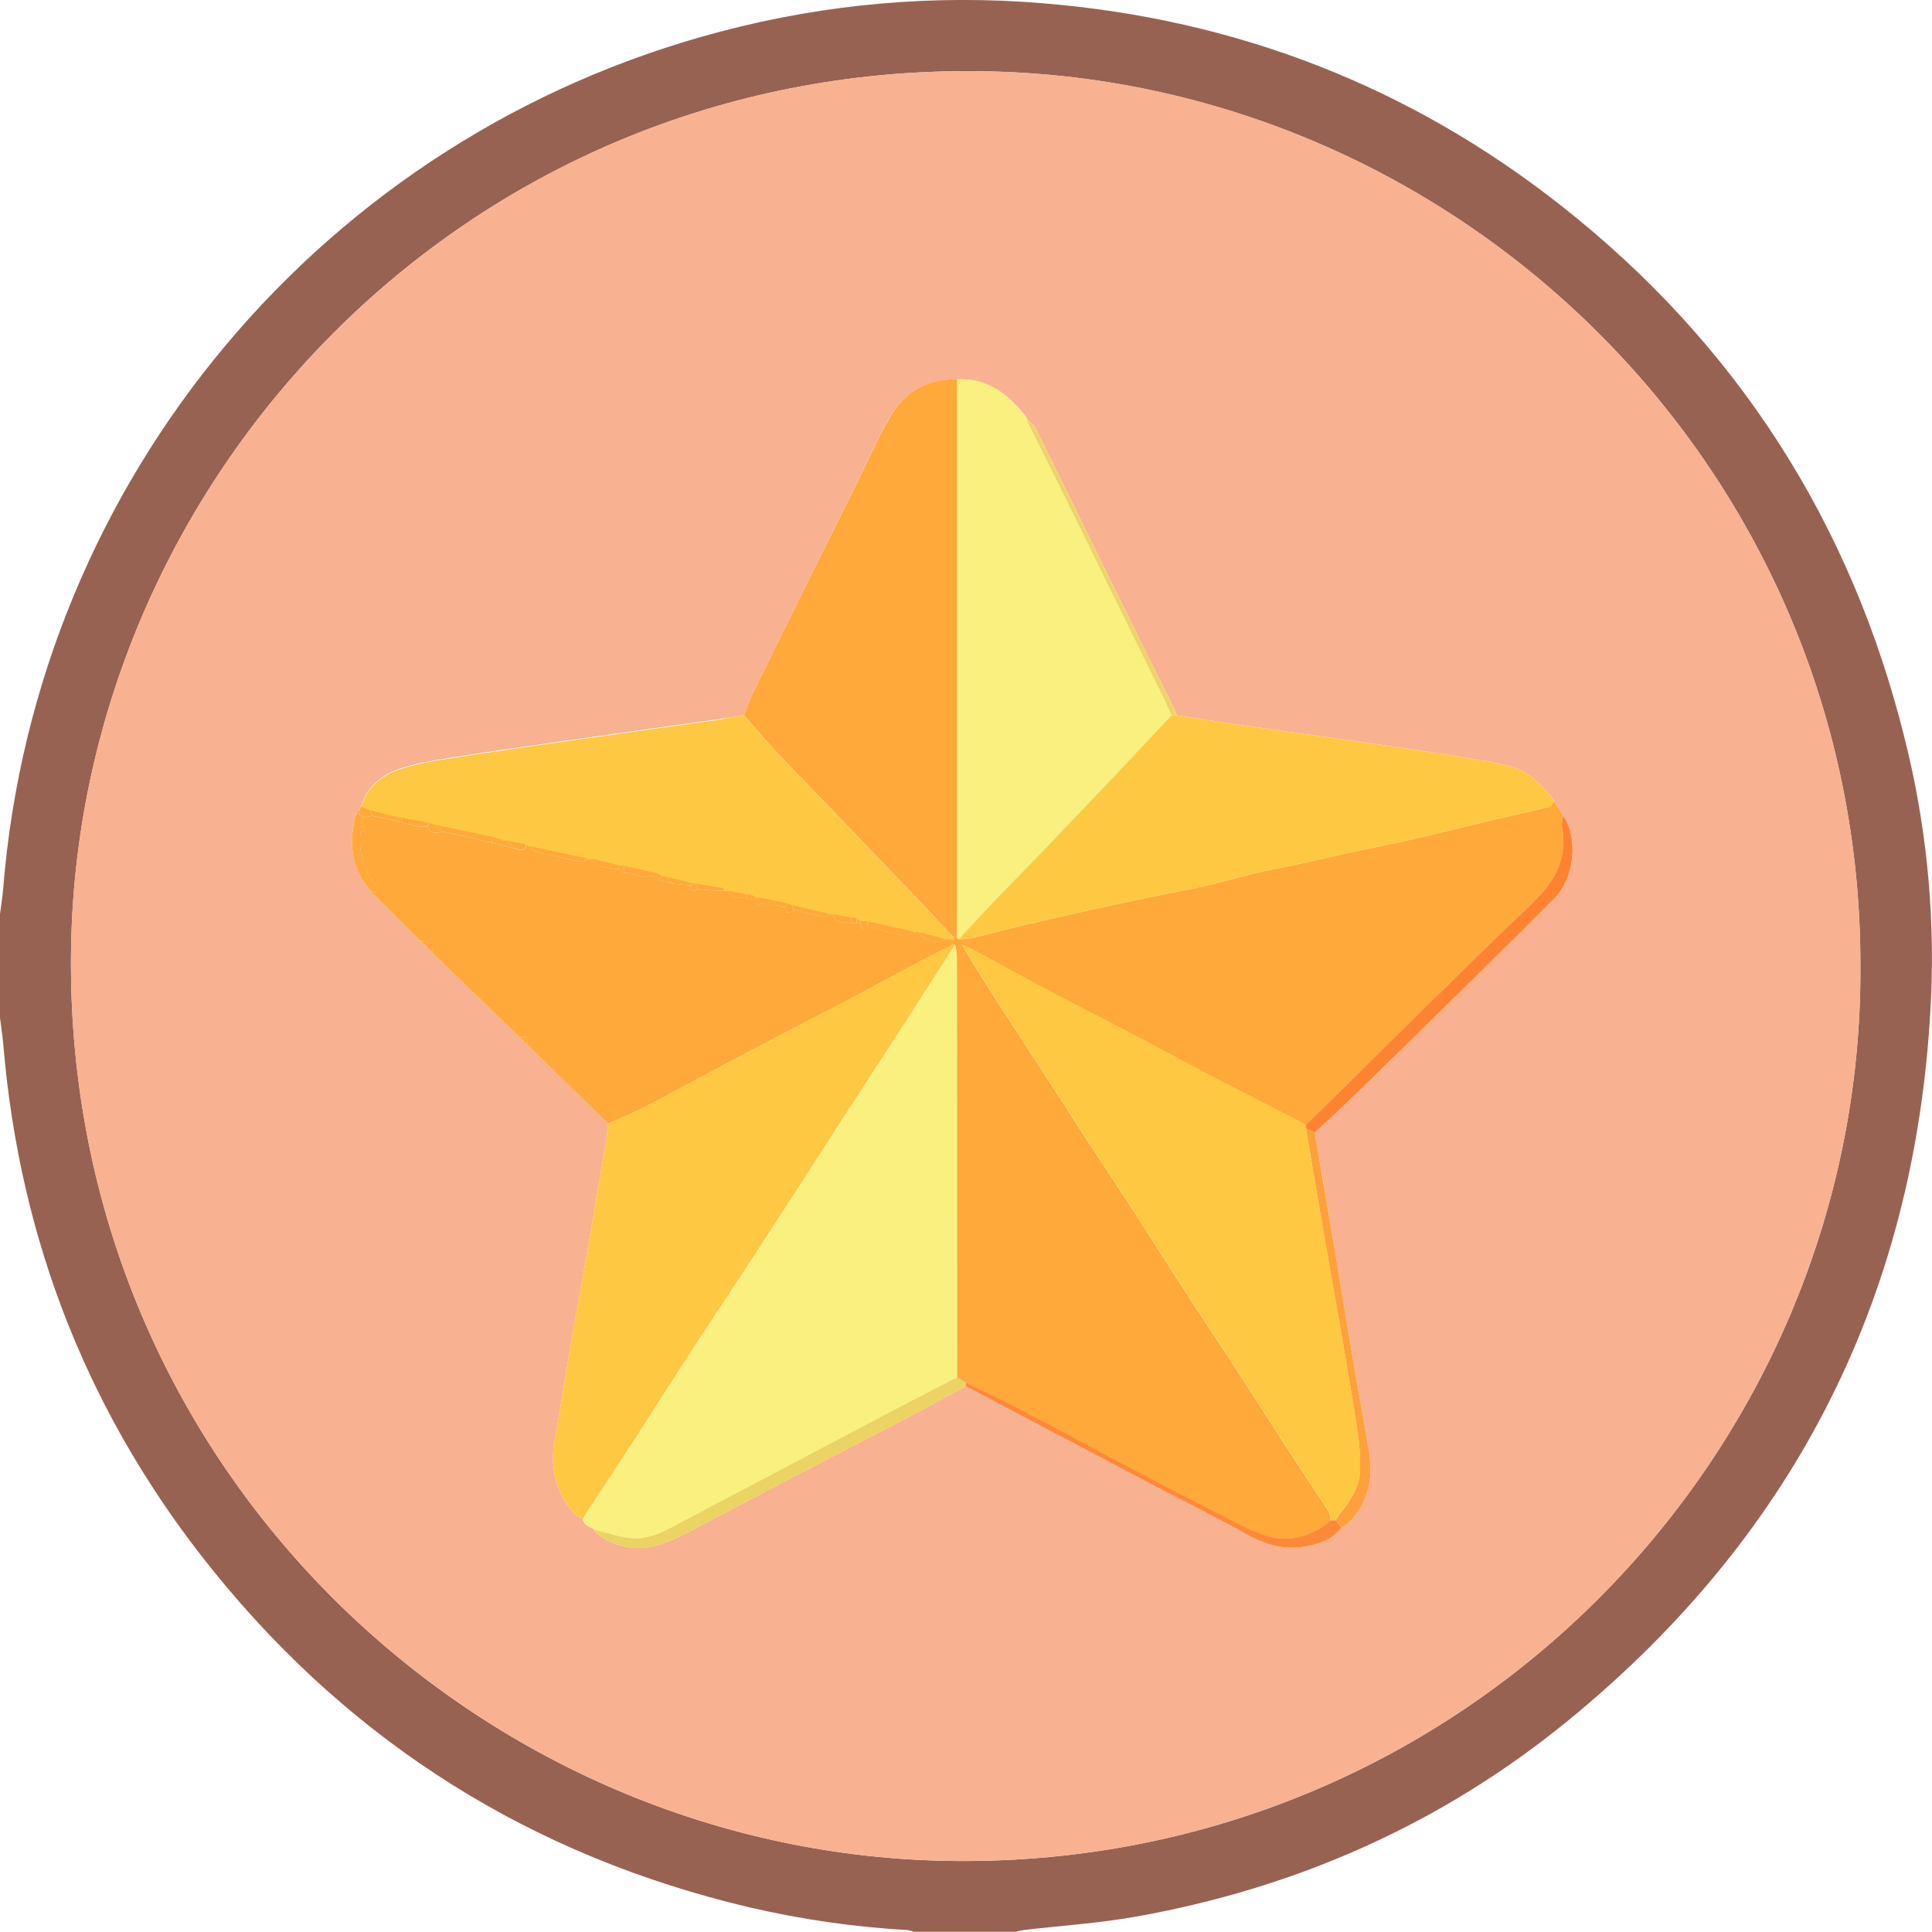
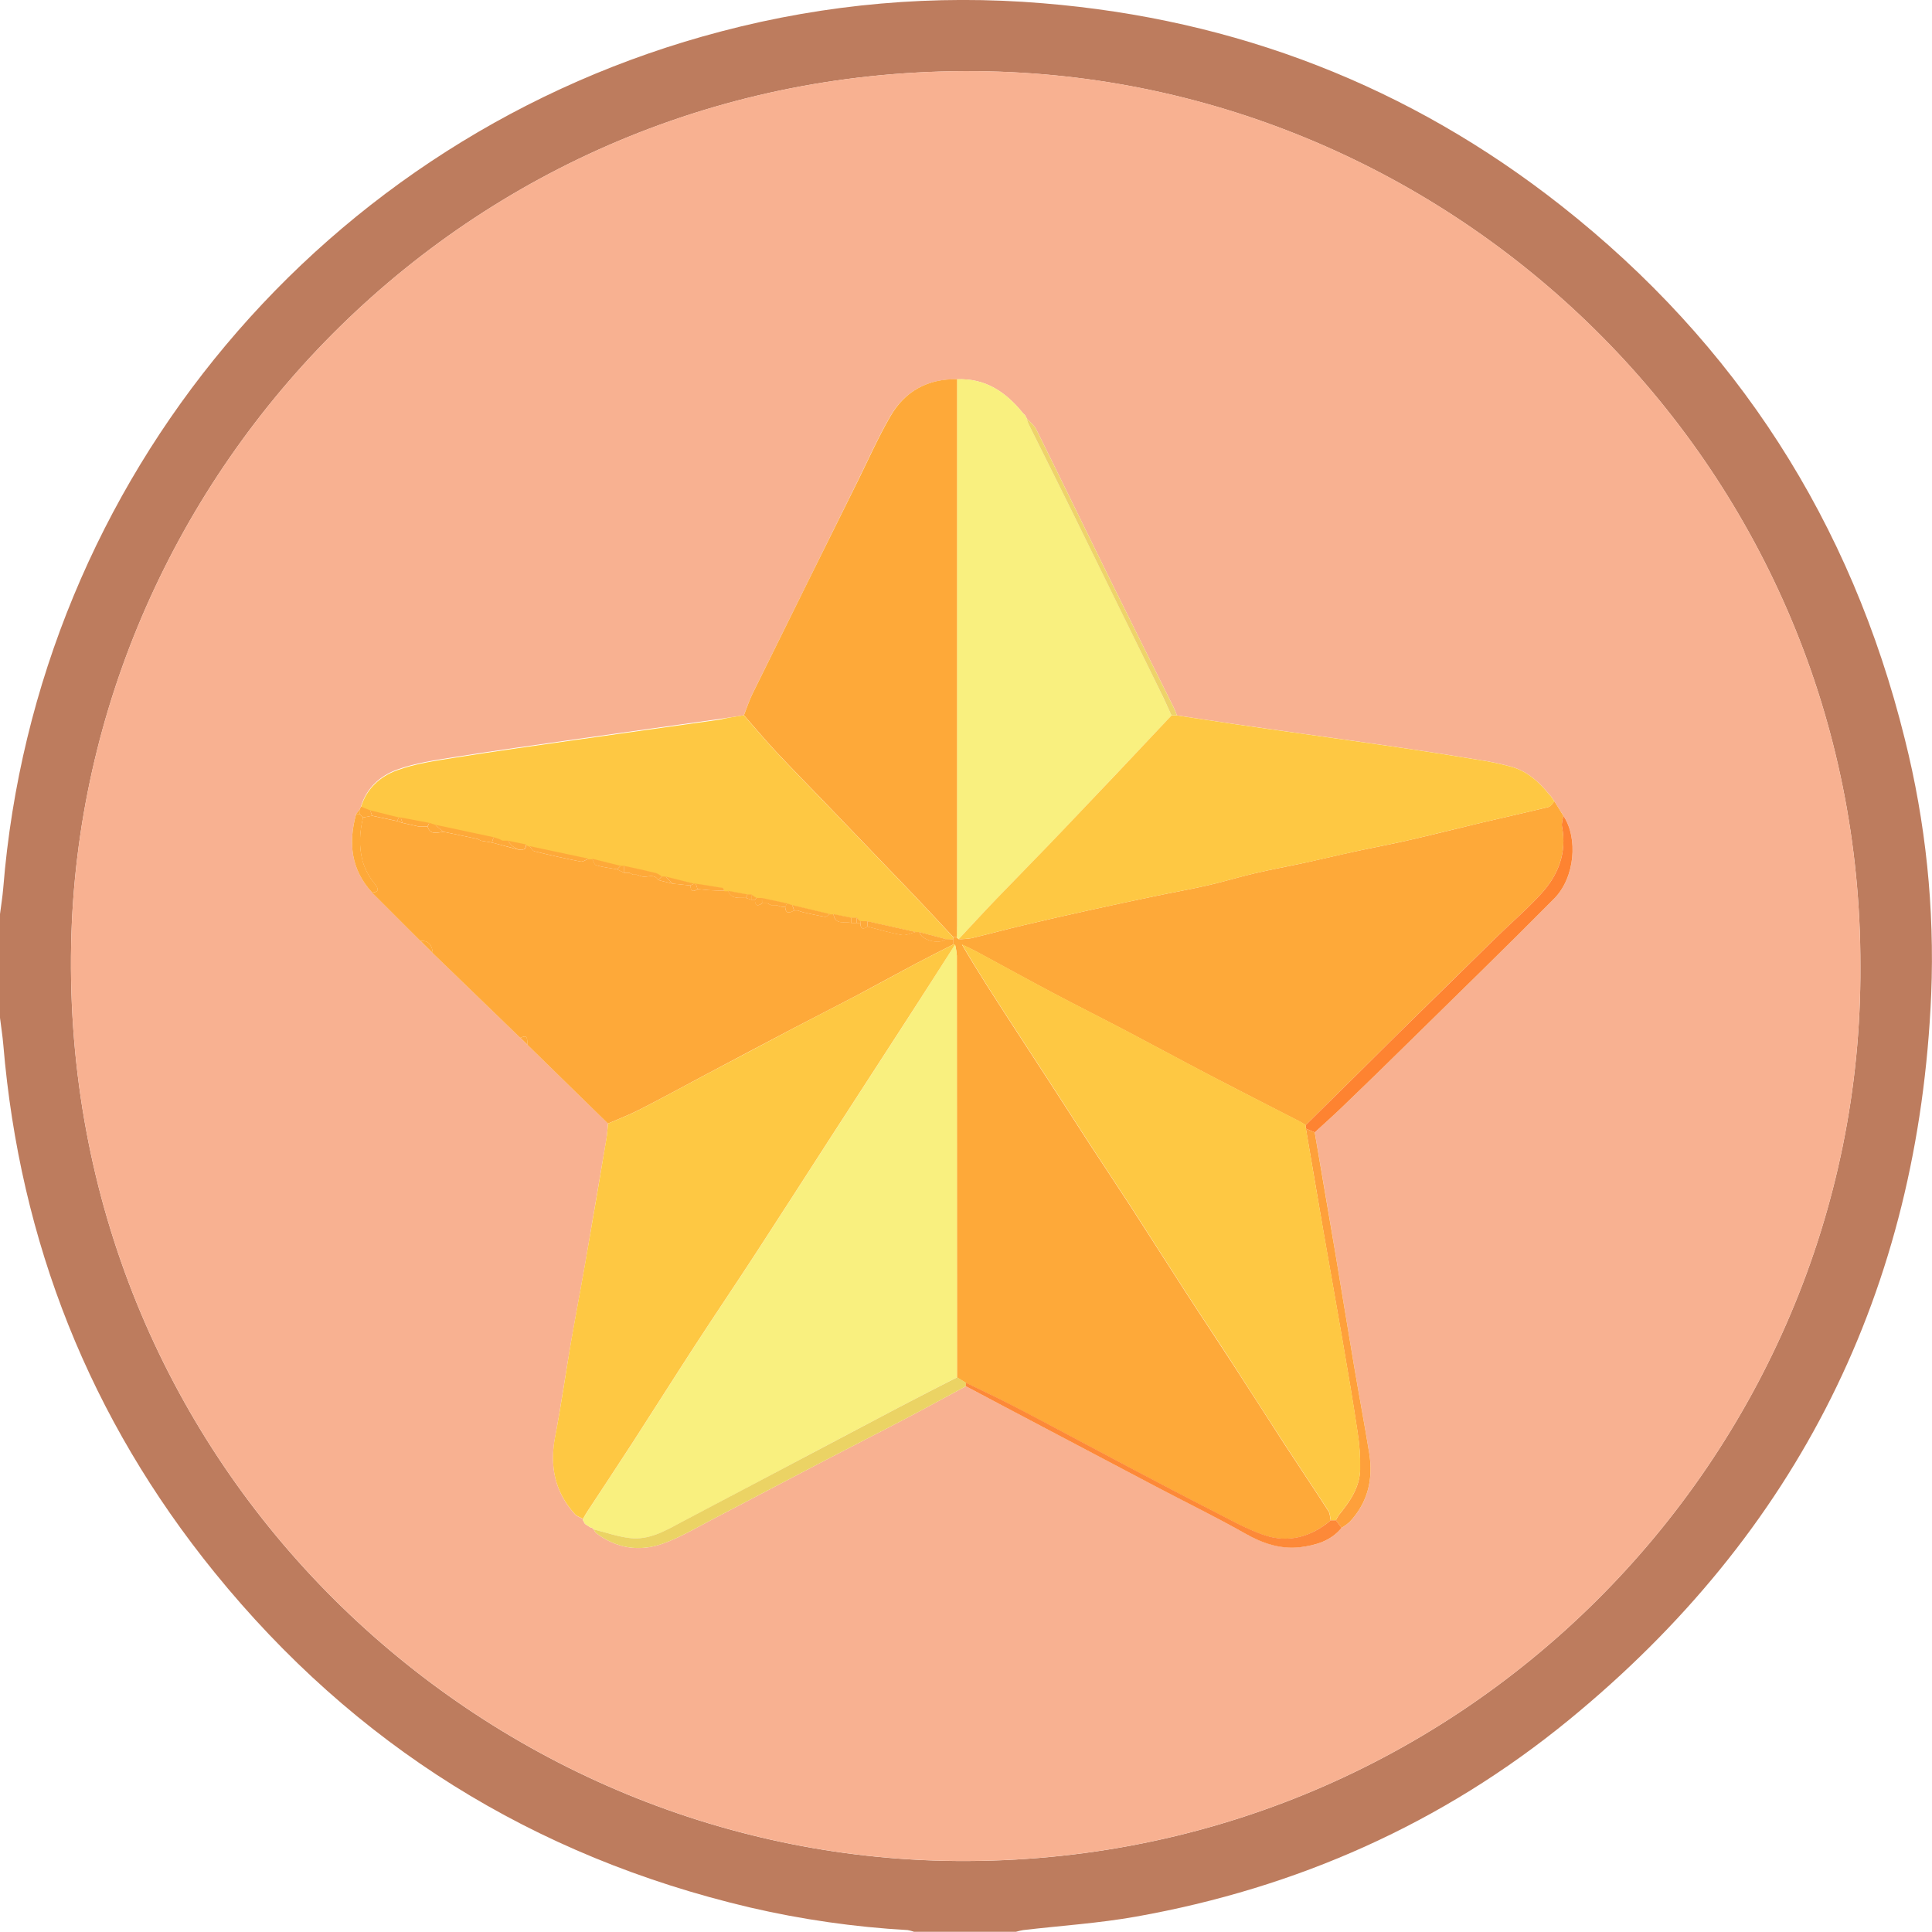
<svg xmlns="http://www.w3.org/2000/svg" id="圖層_8" data-name="圖層 8" viewBox="0 0 994.11 994.01">
  <defs>
-     <style>.cls-1{fill:#986252;}.cls-2{fill:#f8b191;}.cls-3{fill:#fea939;}.cls-4{fill:#f9f07f;}.cls-5{fill:#fec843;}.cls-6{fill:#fe8331;}.cls-7{fill:#ebd364;}.cls-8{fill:#fea03b;}.cls-9{fill:#fd8938;}.cls-10{fill:#eed36a;}.cls-11{fill:#fea93a;}.cls-12{fill:#feaa3a;}</style>
+     <style>.cls-1{fill:#bd7c5e;}.cls-2{fill:#f8b191;}.cls-3{fill:#fea939;}.cls-4{fill:#f9f07f;}.cls-5{fill:#fec843;}.cls-6{fill:#fe8331;}.cls-7{fill:#ebd364;}.cls-8{fill:#fea03b;}.cls-9{fill:#fd8938;}.cls-10{fill:#eed36a;}.cls-11{fill:#fea93a;}.cls-12{fill:#feaa3a;}</style>
  </defs>
  <path class="cls-1" d="M507,513.22c.57-4.47,1.3-8.93,1.67-13.42A496.84,496.84,0,0,1,878.26,59,489,489,0,0,1,1043.7,44.57c99.23,8.13,188.38,42.56,266.54,104.09,90.27,71.09,149.24,162.84,176.88,274.49a462.5,462.5,0,0,1,13.59,131.28C1494.23,706.68,1432,831.55,1314.11,928c-65.07,53.24-139.89,86.38-222.64,101.09-19.11,3.4-38.61,4.64-57.92,6.91a33.53,33.53,0,0,0-3.79.88H977.3A17.66,17.66,0,0,0,974,1036a477.14,477.14,0,0,1-81.28-11.67C781.45,998.11,689.45,940.75,617.5,852.1c-64.23-79.14-100.26-170-108.8-271.64-.39-4.63-1.13-9.24-1.7-13.86Zm957.27,27c.55-254.48-204.43-455.11-448.39-460.6-265.33-6-467.37,206-472.27,449.23-5.32,264.63,206,466.31,449.16,471.51C1256.9,1006,1465.43,792.41,1464.27,540.19Z" transform="translate(-507 -42.88)" />
  <path class="cls-2" d="M1464.27,540.19c1.16,252.22-207.37,465.79-471.5,460.14-243.14-5.2-454.48-206.88-449.16-471.51,4.9-243.22,206.94-455.19,472.27-449.23C1259.84,85.08,1464.82,285.71,1464.27,540.19ZM808,827l0,0,2.8,1.83.72.06,1,.94h0a6.16,6.16,0,0,0,1.14,1.84c10.39,7.9,22.19,9.75,34.15,5.57,9.14-3.19,17.62-8.33,26.28-12.83C892.61,814.8,911,805,929.53,795.35c14.59-7.62,29.27-15.06,43.84-22.71,10.26-5.38,20.42-11,30.62-16.46l22.29,11.74q37.74,19.92,75.48,39.82c15.29,8,30.82,15.64,45.86,24.12,9,5.06,18.07,8.24,28.34,7.09,8.17-.92,15.86-3.18,21.38-9.94a26.58,26.58,0,0,0,4-2.89c9.57-10.1,12.37-22.25,10.18-35.66-2.43-14.89-5.24-29.71-7.75-44.59-3.31-19.52-6.45-39.08-9.73-58.61q-5.21-30.87-10.54-61.72c4.72-4.35,9.53-8.61,14.15-13.06q16.68-16.08,33.21-32.31c25.35-24.93,50.84-49.71,75.87-74.95,10.71-10.8,12.39-31.12,4.68-42.65-1.53-2.46-3.05-4.92-4.59-7.38v0l-1.9-2.73h0c-.3-.31-.61-.62-.91-.94-5.07-6.31-11.06-11.62-18.89-14a151.29,151.29,0,0,0-18.72-3.9q-19.17-3.18-38.41-6c-16.43-2.42-32.88-4.7-49.33-7-11.77-1.68-23.54-3.31-35.3-5-10.25-1.5-20.49-3.08-30.74-4.63-.71-1.68-1.34-3.41-2.15-5-10.26-20.64-20.62-41.23-30.81-61.9-13.19-26.73-26.21-53.54-39.44-80.25-1.07-2.16-3.24-3.78-4.9-5.65l-.92-1.72-1-.94c-8.74-10.88-19.35-18.11-34-17.48-15.12-.3-26.83,6.15-34.3,19-6.26,10.8-11.33,22.29-16.88,33.5Q921.14,345.25,894.11,400c-1.73,3.51-2.93,7.29-4.37,10.94-4.22.64-8.43,1.32-12.65,1.91-24.43,3.45-48.86,6.84-73.28,10.32-20.95,3-41.92,5.89-62.82,9.23-10,1.6-20.31,3.05-29.77,6.51-8.59,3.14-15.68,9.41-18.48,19-.28.58-.56,1.16-.83,1.74l-1.65,2c-4.1,14.89-2.69,28.65,8.25,40.48L723.34,527l6.41,6.36,7.52,7.25,37.47,36.26,3.72,3.63L819.87,621c-.28,2.72-.42,5.46-.87,8.15q-5.31,31.51-10.73,63c-2.45,14.08-5.16,28.12-7.59,42.21-2.74,15.89-5,31.88-8,47.7-2.93,15.11-.28,28.49,10.17,40,1,1.13,2.75,1.62,4.15,2.41a3.48,3.48,0,0,0,0,.72Z" transform="translate(-507 -42.88)" />
  <path class="cls-3" d="M1306.82,455.19l4.58,7.38c-.25,1.88-1,3.87-.67,5.63,2.58,13.4-1.87,24.8-10.6,34.42-7.38,8.13-15.79,15.31-23.66,23q-25.9,25.32-51.71,50.76c-5.78,5.69-11.5,11.44-17.27,17.15q-14.34,14.18-28.7,28.32c-.88-.56-1.73-1.2-2.65-1.68-15.55-8-31.15-15.92-46.65-24-14.45-7.55-28.78-15.35-43.22-22.93-12.4-6.51-24.93-12.78-37.31-19.33-13-6.89-25.89-14-38.85-21-2.66-1.44-5.42-2.71-8.14-4,8.1,13.92,16.64,27,25.17,40.17q10.23,15.72,20.45,31.43c6.8,10.48,13.53,21,20.34,31.46,7,10.73,14.14,21.37,21.1,32.12,9.35,14.46,18.54,29,27.91,43.46,8,12.38,16.22,24.62,24.26,37,9.06,13.93,18,27.95,27,41.87,7.4,11.36,15,22.61,22.33,34,.84,1.31.81,3.18,1.18,4.79-10.32,8.7-22.16,11.91-34.89,7.4-9.26-3.29-17.95-8.26-26.76-12.74-13.17-6.7-26.23-13.6-39.3-20.48-10.8-5.68-21.54-11.47-32.32-17.17s-21.49-11.43-32.31-17c-7.32-3.75-14.8-7.22-22.2-10.81l-4.53-2.76q0-108.54-.07-217.07a34.64,34.64,0,0,0-.92-5.65l-.91,0c0-.9,0-1.8,0-2.7,0-.32,0-.64,0-1h1.76l1,.91a38.46,38.46,0,0,0,6.37-.48c9.1-2.16,18.14-4.6,27.24-6.76,10.75-2.56,21.53-5,32.32-7.39q17.51-3.87,35.07-7.52c9.07-1.91,18.22-3.5,27.26-5.57,8.11-1.85,16.07-4.32,24.17-6.2,8.54-2,17.18-3.56,25.76-5.42s17.39-4,26.11-5.87c8.87-1.93,17.81-3.56,26.66-5.59,12.51-2.87,25-6,37.44-9,11.67-2.76,23.38-5.34,35-8.19C1304.93,457.81,1305.8,456.2,1306.82,455.19Z" transform="translate(-507 -42.88)" />
  <path class="cls-4" d="M998.45,528.86a34.64,34.64,0,0,1,.92,5.65q.09,108.54.07,217.07C989.27,756.81,979.07,762,969,767.3q-39.09,20.6-78.11,41.32c-11.18,5.91-22.4,11.74-33.55,17.69-8.25,4.41-16.55,9.13-26.27,8-6.26-.75-12.34-2.9-18.5-4.43h0l-1-.94-.72-.06L808,827l0,0-1-1.81a3.48,3.48,0,0,1,0-.72c.7-1.19,1.34-2.41,2.09-3.56,7.87-12,15.82-24,23.62-36,10.7-16.54,21.2-33.2,31.94-49.71,10.41-16,21.1-31.8,31.52-47.79,13.17-20.21,26.16-40.53,39.26-60.78q20-30.95,40.07-61.86C983.17,552.8,990.79,540.81,998.45,528.86Z" transform="translate(-507 -42.88)" />
  <path class="cls-3" d="M997.55,526.13c0,.9,0,1.8,0,2.7-6.5,3.32-13,6.56-19.51,10C968,544.14,958,549.67,948,555c-10.61,5.59-21.33,11-31.94,16.54q-23.52,12.35-47,24.85c-11,5.83-21.89,11.81-33,17.47-5.26,2.68-10.81,4.78-16.23,7.15l-41.41-40.5c-.15-4.64-.46-4.94-3.72-3.62l-37.47-36.26-7.52-7.25c-.38-3.88-1.86-6.66-6.41-6.36l-24.83-24.84c4.25-.38,2.91-2.49,1.34-4.53a32.14,32.14,0,0,1-6.26-11.75c-2-7.65-1.51-14.93.24-22.36l4.6-.92,12.89,2.76,2.76.92,8.28,1.84H727c1.48,4.78,5.15,3,8.29,2.76l17.48,3.68,1.84.92,5.53.92,13.8,3.68c2,.07,4,.2,3.68-2.73l1.85.88c.87.93,1.6,2.45,2.63,2.7,7.88,1.93,15.81,3.71,23.77,5.27,1.18.23,2.63-1,4-1.5l1.84,0c.68,1.18,1.13,3.13,2.06,3.39,3.53,1,7.21,1.44,10.83,2.1l3.68,1.84H831l1.84.92h1.84l2.76.92c2.78.57,6.18-1.72,8.29,1.84l7.36,1.84,9.2.92c.09,2.9,1.25,3.64,3.68,1.84,2,.2,3.9.47,5.86.59,2.65.16,5.31.21,8,.3l1.82,0c1.75,4.53,5.73,3.47,9.2,3.69l2.77.92h1.84c.08,2.91,1.24,3.64,3.68,1.84h2.76l1.84.93h2.76l2.76.92H911c.23,3.86,2.32,3.1,4.6,1.84h1.84l2.77.92c3.77.8,7.52,1.71,11.32,2.33.73.12,1.65-.93,2.49-1.44l1.83,0c.84,6,5.88,3.58,9.2,4.6h4.61c.08,2.9,1.24,3.64,3.68,1.84,5.89,1.5,11.72,3.3,17.69,4.34,2.23.39,4.76-1,7.15-1.56l1.85,0c1,4.26,10.17,6.67,13.8,3.65Z" transform="translate(-507 -42.88)" />
  <path class="cls-5" d="M819.87,621c5.42-2.37,11-4.47,16.23-7.15,11.07-5.66,22-11.64,33-17.47q23.48-12.45,47-24.85C926.64,566,937.36,560.57,948,555c10.06-5.31,20-10.84,30.06-16.17,6.46-3.42,13-6.66,19.51-10l.91,0c-7.66,11.95-15.28,23.94-23,35.87q-20,30.94-40.07,61.86c-13.1,20.25-26.09,40.57-39.26,60.78-10.42,16-21.11,31.8-31.52,47.79-10.74,16.51-21.24,33.17-31.94,49.71-7.8,12.06-15.75,24-23.62,36-.75,1.15-1.39,2.37-2.09,3.56-1.4-.79-3.13-1.28-4.15-2.41-10.45-11.51-13.1-24.89-10.17-40,3.06-15.82,5.3-31.81,8-47.7,2.43-14.09,5.14-28.13,7.59-42.21q5.47-31.49,10.73-63C819.45,626.45,819.59,623.71,819.87,621Z" transform="translate(-507 -42.88)" />
  <path class="cls-4" d="M1000.31,526.09l-1-.91c0-2.14.09-4.28.09-6.43l0-280.72c14.64-.63,25.25,6.6,34,17.48l1,.94c.31.57.62,1.15.92,1.73a16.55,16.55,0,0,0,.78,2.59c7.57,15.27,15.21,30.49,22.74,45.77q22.56,45.81,45,91.68c2.07,4.23,4,8.54,6,12.82q-28.07,29.67-56.16,59.33c-11.19,11.75-22.63,23.28-33.88,35C1013.2,512.19,1006.79,519.17,1000.31,526.09Z" transform="translate(-507 -42.88)" />
  <path class="cls-3" d="M999.44,238l0,280.72c0,2.15-.06,4.29-.09,6.43h-1.76c-6.67-7.12-13.28-14.29-20-21.34q-23-24-46.06-47.94c-8.38-8.71-16.87-17.3-25.11-26.12-5.72-6.12-11.1-12.56-16.63-18.86,1.44-3.65,2.64-7.43,4.37-10.94q27-54.75,54.15-109.42c5.55-11.21,10.62-22.7,16.88-33.5C972.61,244.18,984.32,237.73,999.44,238Z" transform="translate(-507 -42.88)" />
  <path class="cls-5" d="M1000.31,526.09c6.48-6.92,12.89-13.9,19.46-20.74,11.25-11.7,22.69-23.23,33.88-35q28.18-29.56,56.16-59.33l2.81,0c10.25,1.55,20.49,3.13,30.74,4.63,11.76,1.72,23.53,3.35,35.3,5,16.45,2.33,32.9,4.61,49.33,7q19.23,2.83,38.41,6a151.29,151.29,0,0,1,18.72,3.9c7.83,2.35,13.82,7.66,18.89,14,.3.32.61.63.91.94h0l1.9,2.73v0c-1,1-1.89,2.62-3.09,2.92-11.64,2.85-23.35,5.43-35,8.19-12.49,2.95-24.93,6.12-37.44,9-8.85,2-17.79,3.66-26.66,5.59-8.72,1.89-17.39,4-26.11,5.87s-17.22,3.43-25.76,5.42c-8.1,1.88-16.06,4.35-24.17,6.2-9,2.07-18.19,3.66-27.26,5.57q-17.57,3.68-35.07,7.52c-10.79,2.39-21.57,4.83-32.32,7.39-9.1,2.16-18.14,4.6-27.24,6.76A38.46,38.46,0,0,1,1000.31,526.09Z" transform="translate(-507 -42.88)" />
  <path class="cls-5" d="M889.74,410.92c5.53,6.3,10.91,12.74,16.63,18.86,8.24,8.82,16.73,17.41,25.11,26.12q23,24,46.06,47.94c6.74,7.05,13.35,14.22,20,21.34,0,.31,0,.63,0,1l-3.69,0-13.8-3.65-1.85,0-24.84-5.54-3.67,0-1.85-1.76-2.77,0-9.2-1.85-1.83,0q-9.67-2.28-19.34-4.59l-2.76-.91-12.88-2.76-2.75,0-2.77-1.79H891.7l-10.12-1.87-1.82,0c-.29-.5-.51-1.39-.88-1.45-4.61-.81-9.24-1.49-13.87-2.21h-.9l-14.74-3.67-1.83,0a11.6,11.6,0,0,0-2.94-1.75c-5.45-1.33-10.93-2.49-16.4-3.7l-1.84,0-14.73-3.66-1.84,0-30.36-6.47-1.85-.88-9.2-1.87-2.75,0-1.85-.9-2.77-.89-30.37-6.47-2.76-.9-14.72-2.78-.91,0-14.74-3.66-4.77-1.93c2.8-9.6,9.89-15.87,18.48-19,9.46-3.46,19.73-4.91,29.77-6.51,20.9-3.34,41.87-6.24,62.82-9.23,24.42-3.48,48.85-6.87,73.28-10.32C881.31,412.24,885.52,411.56,889.74,410.92Z" transform="translate(-507 -42.88)" />
  <path class="cls-6" d="M1178.79,621.86q14.34-14.16,28.7-28.32c5.77-5.71,11.49-11.46,17.27-17.15q25.83-25.41,51.71-50.76c7.87-7.7,16.28-14.88,23.66-23,8.73-9.62,13.18-21,10.6-34.42-.34-1.76.42-3.75.67-5.63,7.71,11.53,6,31.85-4.68,42.65-25,25.24-50.52,50-75.87,74.95q-16.51,16.25-33.21,32.31c-4.62,4.45-9.43,8.71-14.15,13.06l-4.56-1.93C1178.88,623,1178.83,622.44,1178.79,621.86Z" transform="translate(-507 -42.88)" />
  <path class="cls-7" d="M812.52,829.84c6.16,1.53,12.24,3.68,18.5,4.43,9.72,1.17,18-3.55,26.27-8,11.15-5.95,22.37-11.78,33.55-17.69Q929.9,788,969,767.3c10.12-5.33,20.32-10.49,30.49-15.72l4.53,2.76c0,.61,0,1.23,0,1.84-10.2,5.5-20.36,11.08-30.62,16.46-14.57,7.65-29.25,15.09-43.84,22.71C911,805,892.61,814.8,874.09,824.42c-8.66,4.5-17.14,9.64-26.28,12.83-12,4.18-23.76,2.33-34.15-5.57A6.16,6.16,0,0,1,812.52,829.84Z" transform="translate(-507 -42.88)" />
  <path class="cls-8" d="M1178.93,623.61l4.56,1.93q5.28,30.87,10.54,61.72c3.28,19.53,6.42,39.09,9.73,58.61,2.51,14.88,5.32,29.7,7.75,44.59,2.19,13.41-.61,25.56-10.18,35.66a25.84,25.84,0,0,1-4,2.88l-2.94-3.89a18.13,18.13,0,0,1,1.56-2.72c5.59-6.82,10.61-14.07,10.9-23.16a112.09,112.09,0,0,0-1.4-19.94c-2.33-15.65-5-31.25-7.7-46.85-3.16-18.45-6.49-36.87-9.69-55.31C1185,659.3,1182,641.45,1178.93,623.61Z" transform="translate(-507 -42.88)" />
  <path class="cls-9" d="M1194.4,825.11l2.94,3.89c-5.52,6.77-13.21,9-21.38,10-10.27,1.15-19.37-2-28.34-7.09-15-8.48-30.57-16.08-45.86-24.12q-37.76-19.86-75.48-39.82L1004,756.18c0-.61,0-1.23,0-1.84,7.4,3.59,14.88,7.06,22.2,10.81,10.82,5.55,21.55,11.29,32.31,17s21.52,11.49,32.32,17.17c13.07,6.88,26.13,13.78,39.3,20.48,8.81,4.48,17.5,9.45,26.76,12.74,12.73,4.51,24.57,1.3,34.89-7.4Z" transform="translate(-507 -42.88)" />
  <path class="cls-10" d="M1112.62,411l-2.81,0c-2-4.28-3.88-8.59-6-12.82q-22.48-45.86-45-91.68c-7.53-15.28-15.17-30.5-22.74-45.77a16.55,16.55,0,0,1-.78-2.59c1.66,1.86,3.83,3.48,4.9,5.64,13.23,26.71,26.25,53.52,39.44,80.25,10.19,20.67,20.55,41.26,30.81,61.9C1111.28,407.6,1111.91,409.33,1112.62,411Z" transform="translate(-507 -42.88)" />
  <path class="cls-3" d="M693.83,463.52c-1.75,7.43-2.26,14.71-.24,22.36a32.14,32.14,0,0,0,6.26,11.75c1.57,2,2.91,4.15-1.34,4.53-10.94-11.83-12.35-25.59-8.25-40.48H692Z" transform="translate(-507 -42.88)" />
  <path class="cls-3" d="M693.83,463.52,692,461.68l-.08-2c.27-.58.55-1.16.83-1.74l4.77,1.92c.31.92.62,1.85.92,2.77Z" transform="translate(-507 -42.88)" />
  <path class="cls-11" d="M723.34,527c4.55-.3,6,2.48,6.41,6.36Z" transform="translate(-507 -42.88)" />
  <path class="cls-11" d="M774.74,576.87c3.26-1.32,3.57-1,3.72,3.62Z" transform="translate(-507 -42.88)" />
  <path class="cls-3" d="M1306.82,455.22l-1.9-2.73Z" transform="translate(-507 -42.88)" />
  <path class="cls-7" d="M808,827l2.8,1.83Z" transform="translate(-507 -42.88)" />
  <path class="cls-12" d="M691.91,459.65l.08,2h-1.73Z" transform="translate(-507 -42.88)" />
  <path class="cls-7" d="M807,825.18l1,1.81Z" transform="translate(-507 -42.88)" />
  <path class="cls-3" d="M1304.92,452.49c-.3-.31-.61-.62-.91-.94C1304.31,451.87,1304.62,452.18,1304.92,452.49Z" transform="translate(-507 -42.88)" />
  <path class="cls-10" d="M1034.4,256.45l-1-.94Z" transform="translate(-507 -42.88)" />
  <path class="cls-7" d="M811.54,828.91l1,.94Z" transform="translate(-507 -42.88)" />
  <path class="cls-5" d="M1194.4,825.11h-2.65c-.37-1.61-.34-3.48-1.18-4.79-7.36-11.38-14.93-22.63-22.33-34-9.06-13.92-18-27.94-27-41.87-8-12.36-16.25-24.6-24.26-37-9.37-14.44-18.56-29-27.91-43.46-7-10.75-14.1-21.39-21.1-32.12-6.81-10.46-13.54-21-20.34-31.46s-13.63-21-20.45-31.43c-8.53-13.12-17.07-26.25-25.17-40.17,2.72,1.34,5.48,2.61,8.14,4,13,7,25.84,14.11,38.85,21,12.38,6.55,24.91,12.82,37.31,19.33,14.44,7.58,28.77,15.38,43.22,22.93,15.5,8.1,31.1,16,46.65,24,.92.48,1.77,1.12,2.65,1.68,0,.58.09,1.17.14,1.75,3,17.84,6,35.69,9.14,53.52,3.2,18.44,6.53,36.86,9.69,55.31,2.68,15.6,5.37,31.2,7.7,46.85a112.09,112.09,0,0,1,1.4,19.94c-.29,9.09-5.31,16.34-10.9,23.16A18.13,18.13,0,0,0,1194.4,825.11Z" transform="translate(-507 -42.88)" />
  <path class="cls-3" d="M730.64,467.19,761,473.66c-.3.92-.61,1.83-.91,2.74l-5.53-.92-1.84-.92-17.48-3.68Z" transform="translate(-507 -42.88)" />
  <path class="cls-3" d="M779.43,478.23l30.36,6.47c-1.33.53-2.78,1.73-4,1.5-8-1.56-15.89-3.34-23.77-5.27C781,480.68,780.3,479.16,779.43,478.23Z" transform="translate(-507 -42.88)" />
  <path class="cls-3" d="M953.37,516.9l24.84,5.54c-2.39.57-4.92,1.95-7.15,1.56-6-1-11.8-2.84-17.69-4.34Z" transform="translate(-507 -42.88)" />
  <path class="cls-3" d="M914.71,508.6q9.67,2.29,19.34,4.59c-.84.51-1.76,1.56-2.49,1.44-3.8-.62-7.55-1.53-11.32-2.33l-2.77-.92h-1.84C915.33,510.45,915,509.53,914.71,508.6Z" transform="translate(-507 -42.88)" />
  <path class="cls-3" d="M828.2,488.41c5.47,1.21,10.95,2.37,16.4,3.7a11.6,11.6,0,0,1,2.94,1.75l-1.85,1.87c-2.11-3.56-5.51-1.27-8.29-1.84l-2.76-.92H832.8l-1.84-.92H828.2Z" transform="translate(-507 -42.88)" />
  <path class="cls-3" d="M811.63,484.72l14.73,3.66-1.84,1.83c-3.62-.66-7.3-1.1-10.83-2.1C812.76,487.85,812.31,485.9,811.63,484.72Z" transform="translate(-507 -42.88)" />
  <path class="cls-3" d="M713.16,463.51l14.72,2.78-.92,1.83h-4.6l-8.28-1.84C713.77,465.36,713.46,464.43,713.16,463.51Z" transform="translate(-507 -42.88)" />
  <path class="cls-3" d="M849.37,493.88l14.74,3.67-1.86.94-9.2-.92Z" transform="translate(-507 -42.88)" />
  <path class="cls-3" d="M698.43,462.6c-.3-.92-.61-1.85-.92-2.77l14.74,3.66-.93,1.87Z" transform="translate(-507 -42.88)" />
  <path class="cls-3" d="M980.06,522.46l13.8,3.65C990.23,529.13,981.09,526.72,980.06,522.46Z" transform="translate(-507 -42.88)" />
  <path class="cls-3" d="M760.1,476.4c.3-.91.61-1.82.91-2.74l2.77.89,1.85.9,2.75,0a16.22,16.22,0,0,0,2.19,2.71,20.47,20.47,0,0,0,3.33,1.89Z" transform="translate(-507 -42.88)" />
  <path class="cls-3" d="M865,497.56c4.63.72,9.26,1.4,13.87,2.21.37.06.59,1,.88,1.45-2.66-.09-5.32-.14-8-.3-2-.12-3.9-.39-5.86-.59C865.63,499.41,865.32,498.49,865,497.56Z" transform="translate(-507 -42.88)" />
  <path class="cls-3" d="M899.07,504.93,912,507.69c-.3.62-.61,1.23-.92,1.85h-1.84l-2.76-.92h-2.76l-1.84-.93h-2.76Z" transform="translate(-507 -42.88)" />
  <path class="cls-3" d="M935.88,513.22l9.2,1.85v2.75C941.76,516.8,936.72,519.2,935.88,513.22Z" transform="translate(-507 -42.88)" />
  <path class="cls-3" d="M881.58,501.24l10.12,1.87c-.3.61-.61,1.22-.92,1.82C887.31,504.71,883.33,505.77,881.58,501.24Z" transform="translate(-507 -42.88)" />
  <path class="cls-3" d="M773.9,480.08a20.47,20.47,0,0,1-3.33-1.89,16.22,16.22,0,0,1-2.19-2.71l9.2,1.87C777.86,480.28,775.85,480.15,773.9,480.08Z" transform="translate(-507 -42.88)" />
  <path class="cls-3" d="M727,468.12l.92-1.83,2.76.9,4.61,3.69C732.11,471.09,728.44,472.9,727,468.12Z" transform="translate(-507 -42.88)" />
  <path class="cls-3" d="M849.37,493.88l3.68,3.69-7.36-1.84,1.85-1.87Z" transform="translate(-507 -42.88)" />
  <path class="cls-3" d="M911,509.54c.31-.62.62-1.23.92-1.85l2.76.91c.31.93.62,1.85.92,2.78C913.35,512.64,911.26,513.4,911,509.54Z" transform="translate(-507 -42.88)" />
  <path class="cls-3" d="M953.37,516.9v2.76c-2.44,1.8-3.6,1.06-3.68-1.84v-1Z" transform="translate(-507 -42.88)" />
  <path class="cls-3" d="M899.07,504.93v2.76c-2.44,1.8-3.6,1.07-3.68-1.84l.93-.94Z" transform="translate(-507 -42.88)" />
  <path class="cls-3" d="M865,497.56c.31.93.62,1.85.92,2.77-2.43,1.8-3.59,1.06-3.68-1.84l1.86-.94Z" transform="translate(-507 -42.88)" />
  <path class="cls-3" d="M824.52,490.21l1.84-1.83,1.84,0v3.64Z" transform="translate(-507 -42.88)" />
  <path class="cls-3" d="M945.08,517.82v-2.75l2.77,0v2.72Z" transform="translate(-507 -42.88)" />
  <path class="cls-3" d="M890.78,504.93c.31-.6.62-1.21.92-1.82h1.85v2.73Z" transform="translate(-507 -42.88)" />
  <path class="cls-3" d="M711.32,465.36l.93-1.87.91,0c.3.92.61,1.85.92,2.77Z" transform="translate(-507 -42.88)" />
  <path class="cls-3" d="M893.55,505.85v-2.73l2.77,1.79-.93.94Z" transform="translate(-507 -42.88)" />
  <path class="cls-3" d="M917.47,511.38l2.77.92Z" transform="translate(-507 -42.88)" />
  <path class="cls-3" d="M722.36,468.12h0Z" transform="translate(-507 -42.88)" />
  <path class="cls-3" d="M834.64,493l2.76.92Z" transform="translate(-507 -42.88)" />
  <path class="cls-3" d="M906.43,508.62l2.76.92Z" transform="translate(-507 -42.88)" />
  <path class="cls-3" d="M947.85,517.82V515.1l1.85,1.76c0,.32,0,.64,0,1Z" transform="translate(-507 -42.88)" />
  <path class="cls-3" d="M901.83,507.69l1.84.93Z" transform="translate(-507 -42.88)" />
  <path class="cls-3" d="M831,492.05l1.84.92Z" transform="translate(-507 -42.88)" />
  <path class="cls-3" d="M752.73,474.56l1.84.92Z" transform="translate(-507 -42.88)" />
  <path class="cls-3" d="M765.63,475.45l-1.85-.9Z" transform="translate(-507 -42.88)" />
</svg>
